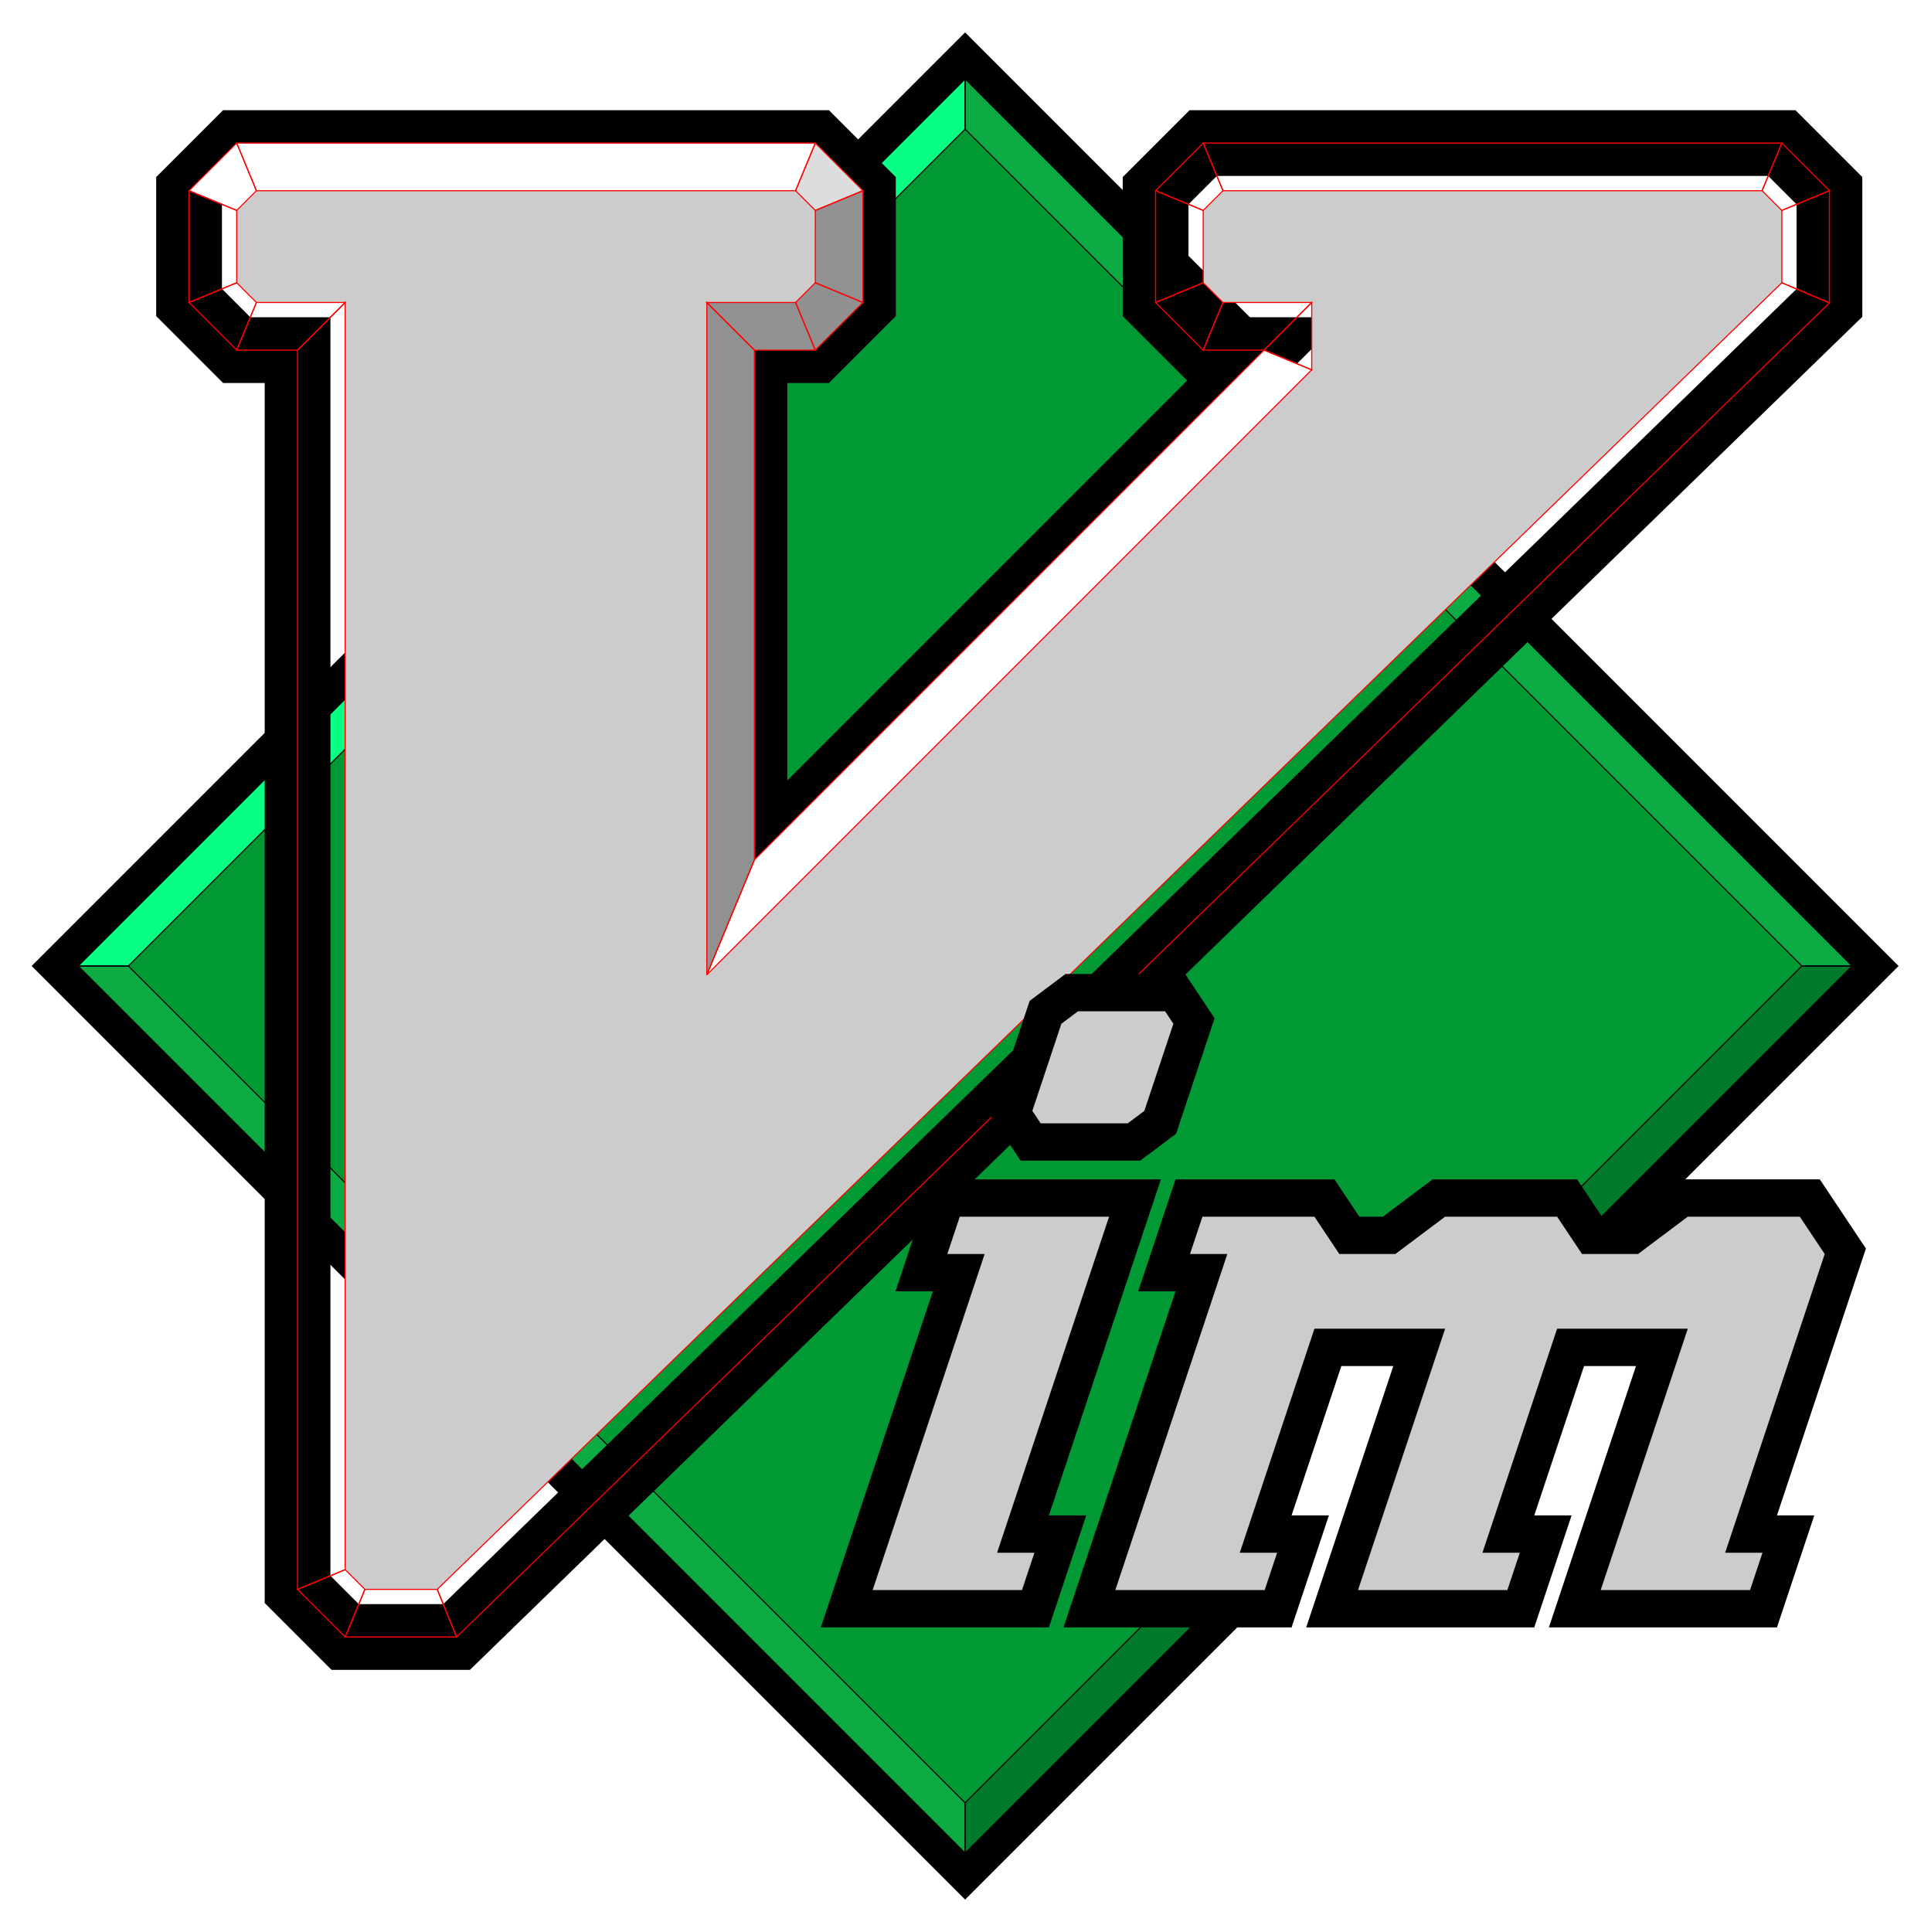
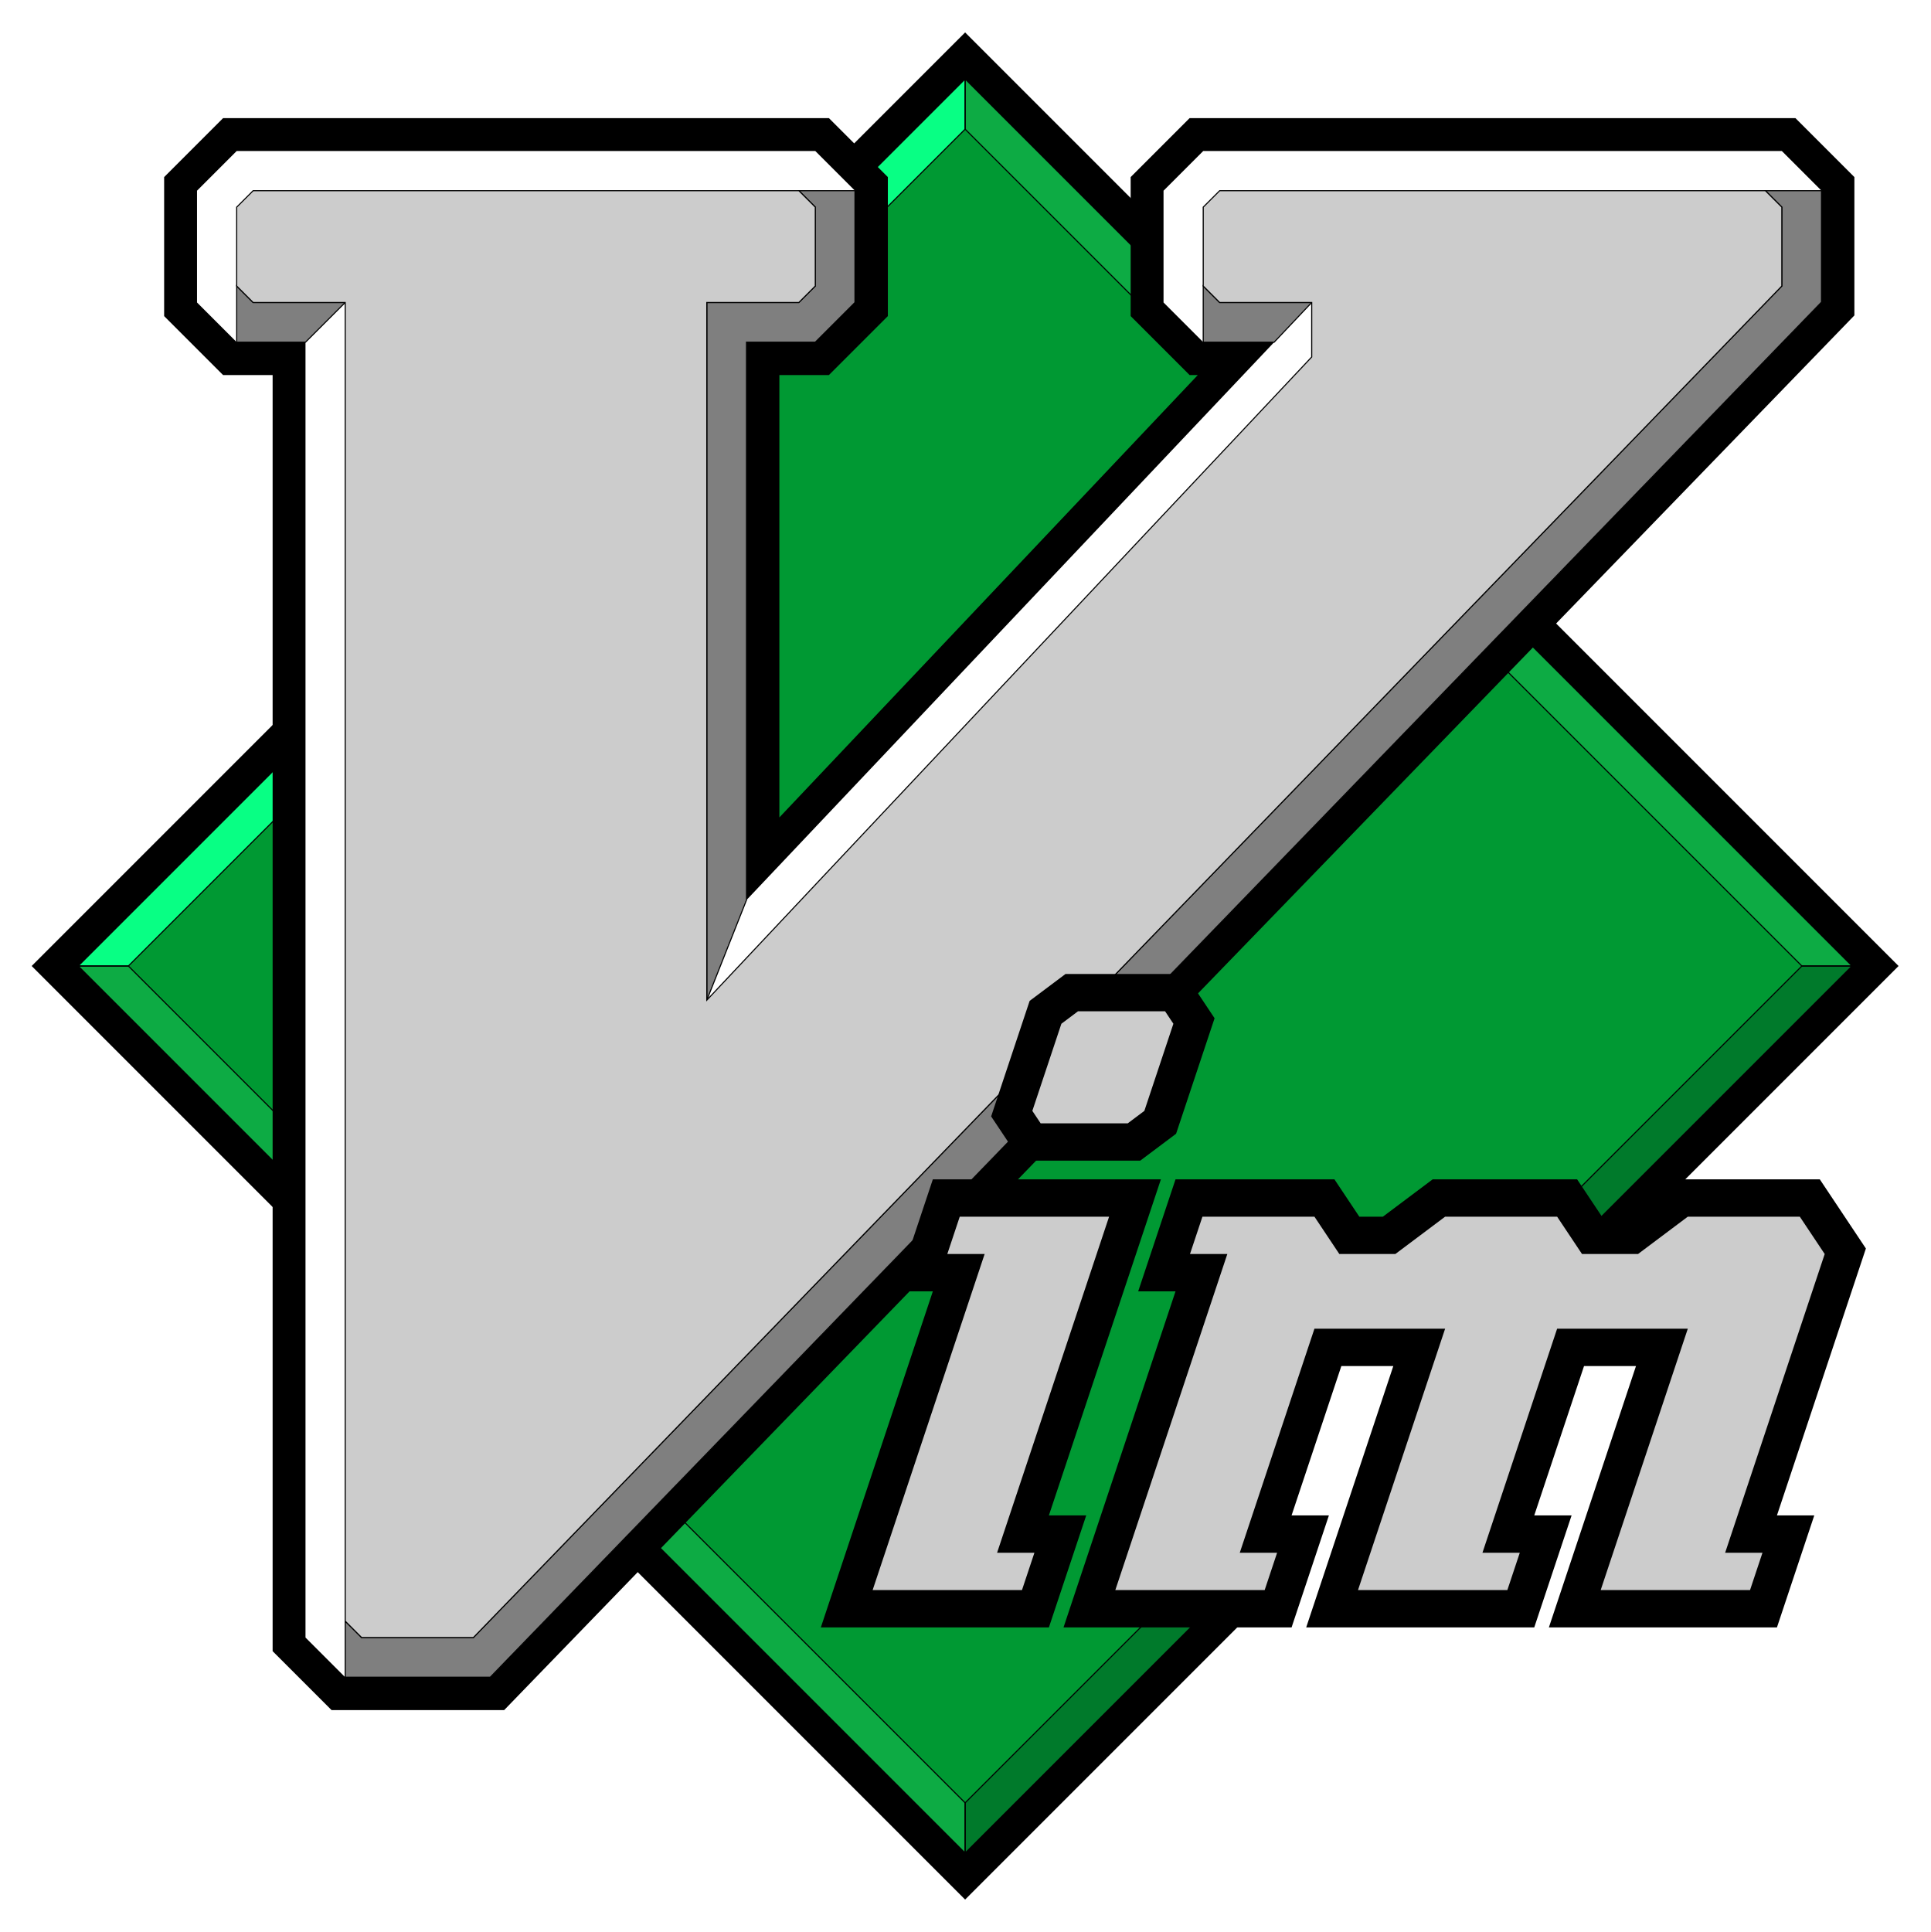
<svg xmlns="http://www.w3.org/2000/svg" width="293.575" height="293.806" viewBox="0 0 293.575 293.806" version="1.1" id="svg90">
  <defs id="defs94">
    <mask id="letter_m_mask_mask">
      <rect x="-500" y="-500" width="1000" height="1000" fill="white" />
      <path id="letter_m_mask" d="M96.617,97.75 H 105.617 L107.617,100.75 H 112.117 L116.117,97.75 H 125.117 L127.117,100.75 H 131.617 L135.617,97.75 H 144.617 L146.617,100.75 138.617,124.75 H 141.617 L140.617,127.75 H 89.617 L98.617,100.75 H 95.617Z" transform="scale(1.892833)translate(-77.54908 -77.61016)" fill="black" />
    </mask>
  </defs>
  <path fill-rule="evenodd" fill="#000000" fill-opacity="1" d="M 286.999,145.374 145.229,6.488 6.342,148.183 145.229,287.144 286.999,145.374" id="path2" />
  <path fill="none" stroke-width="0.216" stroke-linecap="butt" stroke-linejoin="miter" stroke="#000000" stroke-opacity="1" stroke-miterlimit="2.613" d="M 286.999,145.374 145.229,6.488 6.342,148.183 145.229,287.144 Z M 286.999,145.374" id="path4" />
  <path fill-rule="evenodd" fill="#006b05" fill-opacity="1" d="M 272.815,145.374 H 281.311 L 145.229,281.456 V 272.96 L 272.815,145.374" id="path6" />
  <path fill="none" stroke-width="0.216" stroke-linecap="butt" stroke-linejoin="miter" stroke="#000000" stroke-opacity="1" stroke-miterlimit="2.613" d="M 272.815,145.374 H 281.311 L 145.229,281.456 V 272.96 Z M 272.815,145.374" id="path8" />
  <path fill-rule="evenodd" fill="#007d17" fill-opacity="1" d="M 12.03,148.183 H 20.526 L 145.229,272.96 V 281.456 L 12.03,148.183" id="path10" />
  <path fill="none" stroke-width="0.216" stroke-linecap="butt" stroke-linejoin="miter" stroke="#000000" stroke-opacity="1" stroke-miterlimit="2.613" d="M 12.03,148.183 H 20.526 L 145.229,272.96 V 281.456 Z M 12.03,148.183" id="path12" />
  <path fill-rule="evenodd" fill="#66ff99" fill-opacity="1" d="M 145.229,20.601 V 12.175 L 12.03,148.183 H 20.526 L 145.229,20.601" id="path14" />
  <path fill="none" stroke-width="0.216" stroke-linecap="butt" stroke-linejoin="miter" stroke="#000000" stroke-opacity="1" stroke-miterlimit="2.613" d="M 145.229,20.601 V 12.175 L 12.03,148.183 H 20.526 Z M 145.229,20.601" id="path16" />
  <path fill-rule="evenodd" fill="#45ff02" fill-opacity="1" d="M 145.229,12.175 V 20.601 L 272.815,145.374 H 281.311 L 145.229,12.175" id="path18" />
  <path fill="none" stroke-width="0.216" stroke-linecap="butt" stroke-linejoin="miter" stroke="#000000" stroke-opacity="1" stroke-miterlimit="2.613" d="M 145.229,12.175 V 20.601 L 272.815,145.374 H 281.311 Z M 145.229,12.175" id="path20" />
  <path fill-rule="evenodd" fill="#009933" fill-opacity="1" d="M 145.229,272.96 272.815,145.374 145.229,20.601 20.526,148.183 145.229,272.96" id="path22" />
  <path fill="none" stroke-width="0.216" stroke-linecap="butt" stroke-linejoin="miter" stroke="#000000" stroke-opacity="1" stroke-miterlimit="2.613" d="M 145.229,272.96 272.815,145.374 145.229,20.601 20.526,148.183 Z M 145.229,272.96" id="path24" />
  <path fill-rule="evenodd" fill="#000000" fill-opacity="1" d="M 171.725,48.968 180.221,57.535 121.616,117.007 V 57.535 H 127.303 L 135.799,48.968 V 26.359 L 127.303,17.792 H 32.838 L 24.342,26.359 V 48.968 L 32.838,57.535 H 39.463 V 250.281 L 49.831,258.777 H 79.135 L 282.245,48.968 V 26.359 L 273.749,17.792 H 181.159 L 171.725,26.359 V 48.968" id="path26" />
  <path fill="none" stroke-width="0.216" stroke-linecap="butt" stroke-linejoin="miter" stroke="#000000" stroke-opacity="1" stroke-miterlimit="2.613" d="M 171.725,48.968 180.221,57.535 121.616,117.007 V 57.535 H 127.303 L 135.799,48.968 V 26.359 L 127.303,17.792 H 32.838 L 24.342,26.359 V 48.968 L 32.838,57.535 H 39.463 V 250.281 L 49.831,258.777 H 79.135 L 282.245,48.968 V 26.359 L 273.749,17.792 H 181.159 L 171.725,26.359 Z M 171.725,48.968" id="path28" />
  <path fill-rule="evenodd" fill="#ffffff" fill-opacity="1" d="M 35.647,51.847 29.96,46.16 V 29.167 L 35.647,23.48 124.495,23.41 130.112,29.167 124.495,31.906 121.616,29.167 35.647,43.281 V 51.847" id="path30" />
  <path fill="none" stroke-width="0.216" stroke-linecap="butt" stroke-linejoin="miter" stroke="#000000" stroke-opacity="1" stroke-miterlimit="2.613" d="M 35.647,51.847 29.96,46.16 V 29.167 L 35.647,23.48 124.495,23.41 130.112,29.167 124.495,31.906 121.616,29.167 35.647,43.281 Z M 35.647,51.847" id="path32" />
  <path fill-rule="evenodd" fill="#ffffff" fill-opacity="1" d="M 52.639,253.089 46.014,247.402 V 51.777 L 52.639,46.16 V 253.089" id="path34" />
  <path fill="none" stroke-width="0.216" stroke-linecap="butt" stroke-linejoin="miter" stroke="#000000" stroke-opacity="1" stroke-miterlimit="2.613" d="M 52.639,253.089 46.014,247.402 V 51.777 L 52.639,46.16 Z M 52.639,253.089" id="path36" />
  <path fill-rule="evenodd" fill="#ffffff" fill-opacity="1" d="M 194.405,51.847 200.092,46.16 V 57.535 L 105.557,153.871 115.999,131.191 194.405,51.847" id="path38" />
  <path fill="none" stroke-width="0.216" stroke-linecap="butt" stroke-linejoin="miter" stroke="#000000" stroke-opacity="1" stroke-miterlimit="2.613" d="M 194.405,51.847 200.092,46.16 V 57.535 L 105.557,153.871 115.999,131.191 Z M 194.405,51.847" id="path40" />
  <path fill-rule="evenodd" fill="#7f7f7f" fill-opacity="1" d="M 54.581,43.351 52.639,46.16 46.014,51.847 H 35.647 V 40.472 L 54.581,43.351" id="path42" />
  <path fill="none" stroke-width="0.216" stroke-linecap="butt" stroke-linejoin="miter" stroke="#000000" stroke-opacity="1" stroke-miterlimit="2.613" d="M 54.581,43.351 52.639,46.16 46.014,51.847 H 35.647 V 40.472 Z M 54.581,43.351" id="path44" />
  <path fill-rule="evenodd" fill="#7f7f7f" fill-opacity="1" d="M 115.999,51.847 V 131.191 L 105.557,153.8 V 46.089 H 121.616 L 124.495,43.281 121.616,29.167 H 130.112 V 46.16 L 124.495,51.847 H 115.999" id="path46" />
  <path fill="none" stroke-width="0.216" stroke-linecap="butt" stroke-linejoin="miter" stroke="#000000" stroke-opacity="1" stroke-miterlimit="2.613" d="M 115.999,51.847 V 131.191 L 105.557,153.8 V 46.089 H 121.616 L 124.495,43.281 121.616,29.167 H 130.112 V 46.16 L 124.495,51.847 Z M 115.999,51.847" id="path48" />
  <path fill-rule="evenodd" fill="#ffffff" fill-opacity="1" d="M 183.03,51.847 177.413,46.16 V 29.167 L 183.967,23.48 H 270.006 L 276.631,29.167 267.127,37.664 183.03,43.281 V 51.847" id="path50" />
  <path fill="none" stroke-width="0.216" stroke-linecap="butt" stroke-linejoin="miter" stroke="#000000" stroke-opacity="1" stroke-miterlimit="2.613" d="M 183.03,51.847 177.413,46.16 V 29.167 L 183.967,23.48 H 270.006 L 276.631,29.167 267.127,37.664 183.03,43.281 Z M 183.03,51.847" id="path52" />
  <path fill-rule="evenodd" fill="#7f7f7f" fill-opacity="1" d="M 276.631,46.16 77.19,253.089 H 52.639 V 244.593 H 70.639 L 270.006,40.472 267.127,29.167 H 276.631 V 46.16" id="path54" />
  <path fill="none" stroke-width="0.216" stroke-linecap="butt" stroke-linejoin="miter" stroke="#000000" stroke-opacity="1" stroke-miterlimit="2.613" d="M 276.631,46.16 77.19,253.089 H 52.639 V 244.593 H 70.639 L 270.006,40.472 267.127,29.167 H 276.631 Z M 276.631,46.16" id="path56" />
  <path fill-rule="evenodd" fill="#7f7f7f" fill-opacity="1" d="M 201.967,43.351 200.022,46.16 194.405,51.847 H 183.03 V 40.472 L 201.967,43.351" id="path58" />
  <path fill="none" stroke-width="0.216" stroke-linecap="butt" stroke-linejoin="miter" stroke="#000000" stroke-opacity="1" stroke-miterlimit="2.613" d="M 201.967,43.351 200.022,46.16 194.405,51.847 H 183.03 V 40.472 Z M 201.967,43.351" id="path60" />
  <path fill-rule="evenodd" fill="#cccccc" fill-opacity="1" d="M 105.557,153.8 V 46.089 H 121.616 L 124.495,43.281 V 31.906 L 121.616,29.097 H 38.456 L 35.647,31.906 V 43.281 L 38.456,46.089 H 52.639 V 244.593 L 56.311,247.402 H 72.51 L 270.94,40.472 V 32.335 L 268.061,29.097 H 185.909 L 183.03,31.906 V 43.351 L 185.909,46.16 H 200.092 V 57.535 L 105.557,153.8" id="path62" />
  <path fill="none" stroke-width="0.216" stroke-linecap="butt" stroke-linejoin="miter" stroke="#000000" stroke-opacity="1" stroke-miterlimit="2.613" d="M 105.557,153.8 V 46.089 H 121.616 L 124.495,43.281 V 31.906 L 121.616,29.097 H 38.456 L 35.647,31.906 V 43.281 L 38.456,46.089 H 52.639 V 244.593 L 56.311,247.402 H 72.51 L 270.94,40.472 V 32.335 L 268.061,29.097 H 185.909 L 183.03,31.906 V 43.351 L 185.909,46.16 H 200.092 V 57.535 Z M 105.557,153.8" id="path64" />
  <path fill-rule="evenodd" fill="#000000" fill-opacity="1" d="M 157.112,153.945 163.733,148.257 H 180.725 L 185.479,153.945 179.792,170.937 173.237,176.624 H 156.245 L 151.42,170.937 157.112,153.945" id="path66" />
  <path fill="none" stroke-width="0.216" stroke-linecap="butt" stroke-linejoin="miter" stroke="#000000" stroke-opacity="1" stroke-miterlimit="2.613" d="M 157.112,153.945 163.733,148.257 H 180.725 L 185.479,153.945 179.792,170.937 173.237,176.624 H 156.245 L 151.42,170.937 Z M 157.112,153.945" id="path68" />
  <path fill-rule="evenodd" fill="#000000" fill-opacity="1" d="M 162.799,247.472 179.862,196.496 H 174.174 L 179.862,179.433 H 205.28 L 210.967,185.121 H 214.784 L 220.397,179.433 H 239.335 L 245.022,185.121 H 246.764 L 252.456,179.433 H 275.19 L 282.749,190.808 270.366,231.128 H 275.983 L 270.51,247.472 H 236.456 L 249.772,207.8 H 241.28 L 233.428,230.984 H 239.045 L 233.717,247.472 H 199.663 L 212.909,207.8 H 204.413 L 196.495,231.128 H 202.182 L 196.854,247.472 H 162.799" id="path70" />
  <path fill="none" stroke-width="0.216" stroke-linecap="butt" stroke-linejoin="miter" stroke="#000000" stroke-opacity="1" stroke-miterlimit="2.613" d="M 162.799,247.472 179.862,196.496 H 174.174 L 179.862,179.433 H 205.28 L 210.967,185.121 H 214.784 L 220.397,179.433 H 239.335 L 245.022,185.121 H 248.764 L 254.456,179.433 H 275.19 L 282.749,190.808 270.366,231.128 H 275.983 L 270.51,247.472 H 236.456 L 249.772,207.8 H 241.28 L 233.428,230.984 H 239.045 L 233.717,247.472 H 199.663 L 212.909,207.8 H 204.413 L 196.495,231.128 H 202.182 L 196.854,247.472 Z M 162.799,247.472" id="path72" />
  <path fill-rule="evenodd" fill="#cccccc" fill-opacity="1" d="M 272.596,185.121 276.991,191.382 263.022,236.167 H 268.639 L 266.764,241.785 H 244.085 L 257.335,202.113 H 237.463 L 226.159,236.167 H 231.772 L 229.901,241.785 H 207.221 L 220.471,202.113 H 200.596 L 189.295,236.167 H 194.983 L 193.038,241.785 H 170.358 L 187.42,190.808 H 181.733 L 183.604,185.121 H 204.413 L 210.1,190.808 H 215.717 L 221.405,185.121 H 238.397 L 244.085,190.808 H 249.772 L 255.463,185.121 H 272.596" id="path74" />
  <path fill="none" stroke-width="0.216" stroke-linecap="butt" stroke-linejoin="miter" stroke="#000000" stroke-opacity="1" stroke-miterlimit="2.613" d="M 272.596,185.121 276.991,191.382 263.022,236.167 H 268.639 L 266.764,241.785 H 244.085 L 257.335,202.113 H 237.463 L 226.159,236.167 H 231.772 L 229.901,241.785 H 207.221 L 220.471,202.113 H 200.596 L 189.295,236.167 H 194.983 L 193.038,241.785 H 170.358 L 187.42,190.808 H 181.733 L 183.604,185.121 H 204.413 L 210.1,190.808 H 215.717 L 221.405,185.121 H 238.397 L 244.085,190.808 H 249.772 L 255.463,185.121 Z M 272.596,185.121" id="path76" />
  <path fill-rule="evenodd" fill="#000000" fill-opacity="1" d="M 176.983,179.433 159.631,231.054 H 165.534 L 159.917,247.472 H 125.932 L 142.924,196.496 H 137.237 Z M 137.237,196.496 142.924,179.433 H 176.983" id="path78" />
  <path fill="none" stroke-width="0.216" stroke-linecap="butt" stroke-linejoin="miter" stroke="#000000" stroke-opacity="1" stroke-miterlimit="2.613" d="M 176.983,179.433 159.631,231.054 H 165.534 L 159.917,247.472 H 125.932 L 142.924,196.496 H 137.237 Z M 137.237,196.496 142.924,179.433 H 176.983 Z M 137.237,196.496" id="path80" />
  <path fill-rule="evenodd" fill="#cccccc" fill-opacity="1" d="M 156.174,241.785 158.045,236.167 H 152.358 L 169.42,185.121 H 145.807 L 143.862,190.808 H 150.487 L 133.495,241.785 H 156.174" id="path82" />
  <path fill="none" stroke-width="0.216" stroke-linecap="butt" stroke-linejoin="miter" stroke="#000000" stroke-opacity="1" stroke-miterlimit="2.613" d="M 156.174,241.785 158.045,236.167 H 152.358 L 169.42,185.121 H 145.807 L 143.862,190.808 H 150.487 L 133.495,241.785 Z M 156.174,241.785" id="path84" />
  <path fill-rule="evenodd" fill="#cccccc" fill-opacity="1" d="M 175.038,168.128 178.854,156.753 176.983,153.945 H 165.604 L 161.862,156.753 158.045,168.128 159.991,170.937 H 171.366 L 175.038,168.128" id="path86" />
  <path fill="none" stroke-width="0.216" stroke-linecap="butt" stroke-linejoin="miter" stroke="#000000" stroke-opacity="1" stroke-miterlimit="2.613" d="M 175.038,168.128 178.854,156.753 176.983,153.945 H 165.604 L 161.862,156.753 158.045,168.128 159.991,170.937 H 171.366 Z M 175.038,168.128" id="path88" />
  <path id="path493" d="M 145.121,3.352 130.762,18.395 127.119,15.264 31.974,15.289 21.728,25.825 22.106,50.076 32.231,60 36.937,59.951 36.915,113.383 3.301,148.291 37.109,182.457 37.226,251.952 50.005,261.346 80.244,261.251 97.694,243.264 145.121,290.469 185.687,249.89 196.109,249.753 203.502,230.212 199.53,230.137 206.228,210.305 211.024,210.327 196.109,249.753 233.014,249.938 240.421,228.693 236.514,228.629 242.769,210.187 247.108,210.163 233.014,249.938 272.058,249.949 279.405,228.813 H 273.702 L 285.199,190.547 276.631,177.016 258.691,177.038 290.229,145.266 240.13,95.85 284.622,50.217 284.421,25.243 274.817,15.42 180.883,15.341 170.076,25.156 170.112,27.543 Z" style="fill:none;stroke:#ffffff;stroke-width:4.724;stroke-dasharray:none;stroke-opacity:1" />
  <rect x="-500" y="-500" width="1000" height="1000" fill="white" />
  <g transform="translate(146.7875 146.9031)" mask="url(#letter_m_mask_mask)">
    <path d="M134.9,0 0,134.9 -134.9,0 0,-134.9Z" fill="none" stroke="#000000" stroke-width="10" />
    <path d="M127.263,0 0,127.263 -127.263,0 0,-127.263Z" fill="#009933" />
    <path d="M127.263,0 0,127.263 V134.9 L134.9,0Z" fill="#007a2b" />
    <path d="M0,127.263 -127.263,0 H -134.9 L0,134.9Z" fill="#0dab44" />
    <path d="M-127.263,0 0,-127.263 V-134.9 L-134.9,0Z" fill="#08ff84" />
    <path d="M0,-127.263 127.263,0 H 134.9 L0,-134.9Z" fill="#0dab44" />
    <path d="M127.263,0 0,127.263 V134.9 L134.9,0Z" fill="none" stroke="#000000" stroke-width="0.167" />
    <path d="M0,127.263 -127.263,0 H -134.9 L0,134.9Z" fill="none" stroke="#000000" stroke-width="0.167" />
    <path d="M-127.263,0 0,-127.263 V-134.9 L-134.9,0Z" fill="none" stroke="#000000" stroke-width="0.167" />
    <path d="M0,-127.263 127.263,0 H 134.9 L0,-134.9Z" fill="none" stroke="#000000" stroke-width="0.167" />
  </g>
  <g id="letter_v">
-     <path d="M28.757,29 36,21.757 H 124 L131.243,29 V46 L124,53.243 H 114.743 V130.757 L192.257,53.243 H 183 L175.757,46 V29 L183,21.757 H 271 L278.243,29 V46.061 L69.439,248.944 H 52.5 L45.257,241.701 V53.243 H 36 L28.757,46Z" fill="none" stroke="#000000" stroke-width="10" />
-     <path d="M36,32 39,29 H 121 L124,32 V43 L121,46 H 107.5 V148.243 L199.5,56.243 V46 H 186 L183,43 V32 L186,29 H 268 L271,32 V43 L66.5,241.701 H 55.5 L52.5,238.701 V46 H 39 L36,43Z" fill="#cccccc" />
-     <path d="M28.757,29 36,21.757 39,29 36,32Z" fill="#ffffff" />
-     <path d="M36,21.757 H 124 L121,29 H 39Z" fill="#ffffff" />
-     <path d="M124,21.757 131.243,29 124,32 121,29Z" fill="#dddddd" />
-     <path d="M131.243,29 V46 L124,43 V32Z" fill="#919191" />
-     <path d="M131.243,46 124,53.243 121,46 124,43Z" fill="#909090" />
-     <path d="M124,53.243 H 114.743 L107.5,46 H 121Z" fill="#919191" />
-     <path d="M114.743,53.243 V130.757 L107.5,148.243 V46Z" fill="#919191" />
-     <path d="M114.743,130.757 192.257,53.243 199.5,56.243 107.5,148.243Z" fill="#ffffff" />
-     <path d="M28.757,29 36,21.757 39,29 36,32Z" fill="none" stroke="#ff0000" stroke-width="0.167" />
-     <path d="M36,21.757 H 124 L121,29 H 39Z" fill="none" stroke="#ff0000" stroke-width="0.167" />
-     <path d="M124,21.757 131.243,29 124,32 121,29Z" fill="none" stroke="#ff0000" stroke-width="0.167" />
-     <path d="M131.243,29 V46 L124,43 V32Z" fill="none" stroke="#ff0000" stroke-width="0.167" />
-     <path d="M131.243,46 124,53.243 121,46 124,43Z" fill="none" stroke="#ff0000" stroke-width="0.167" />
-     <path d="M124,53.243 H 114.743 L107.5,46 H 121Z" fill="none" stroke="#ff0000" stroke-width="0.167" />
-     <path d="M114.743,53.243 V130.757 L107.5,148.243 V46Z" fill="none" stroke="#ff0000" stroke-width="0.167" />
-     <path d="M114.743,130.757 192.257,53.243 199.5,56.243 107.5,148.243Z" fill="none" stroke="#ff0000" stroke-width="0.167" />
-     <path d="M192.257,53.243 199.5,46 V56.243Z" fill="none" stroke="#ff0000" stroke-width="0.167" />
-     <path d="M192.257,53.243 H 183 L186,46 H 199.5Z" fill="none" stroke="#ff0000" stroke-width="0.167" />
-     <path d="M183,53.243 175.757,46 183,43 186,46Z" fill="none" stroke="#ff0000" stroke-width="0.167" />
-     <path d="M175.757,46 V29 L183,32 V43Z" fill="none" stroke="#ff0000" stroke-width="0.167" />
-     <path d="M175.757,29 183,21.757 186,29 183,32Z" fill="none" stroke="#ff0000" stroke-width="0.167" />
-     <path d="M183,21.757 H 271 L268,29 H 186Z" fill="none" stroke="#ff0000" stroke-width="0.167" />
-     <path d="M271,21.757 278.243,29 271,32 268,29Z" fill="none" stroke="#ff0000" stroke-width="0.167" />
-     <path d="M278.243,29 V46.061 L271,43 V32Z" fill="none" stroke="#ff0000" stroke-width="0.167" />
-     <path d="M278.243,46.061 69.439,248.944 66.5,241.701 271,43Z" fill="none" stroke="#ff0000" stroke-width="0.167" />
-     <path d="M69.439,248.944 H 52.5 L55.5,241.701 H 66.5Z" fill="none" stroke="#ff0000" stroke-width="0.167" />
-     <path d="M52.5,248.944 45.257,241.701 52.5,238.701 55.5,241.701Z" fill="none" stroke="#ff0000" stroke-width="0.167" />
-     <path d="M45.257,241.701 V53.243 L52.5,46 V238.701Z" fill="none" stroke="#ff0000" stroke-width="0.167" />
-     <path d="M45.257,53.243 H 36 L39,46 H 52.5Z" fill="none" stroke="#ff0000" stroke-width="0.167" />
-     <path d="M36,53.243 28.757,46 36,43 39,46Z" fill="none" stroke="#ff0000" stroke-width="0.167" />
-     <path d="M28.757,46 V29 L36,32 V43Z" fill="none" stroke="#ff0000" stroke-width="0.167" />
+     <path d="M29.964,29 36,22.964 H 124 L130.036,29 V46 L124,52.036 H 113.536 V136.87 L193.79,52.036 H 183 L176.964,46 V29 L183,22.964 H 271 L277.036,29 V45.943 L74.557,255.064 H 52.5 L46.464,249.028 V52.036 H 36 L29.964,46Z" fill="none" stroke="#000000" stroke-width="10" />
+     <path d="M29.964,29 36,22.964 H 124 L130.036,29 V46 L124,52.036 H 113.536 V136.87 L193.79,52.036 H 183 L176.964,46 V29 L183,22.964 H 271 L277.036,29 V45.943 L74.557,255.064 H 52.5 L46.464,249.028 V52.036 H 36 L29.964,46Z" fill="#ffffff" />
+     <path d="M130.036,29 V46 L124,52.036 H 113.536 V136.87 L107.5,152.096 V46 H 121.5 L124,43.5 V31.5 L121.5,29Z" fill="#7f7f7f" stroke="#000000" stroke-width="0.167" />
+     <path d="M193.79,52.036 H 183 V43.5 L185.5,46 H 199.5Z" fill="#7f7f7f" stroke="#000000" stroke-width="0.167" />
+     <path d="M277.036,29 V45.943 L74.557,255.064 H 52.5 V246.528 L55,249.028 H 72 L271,43.5 V31.5 L268.5,29Z" fill="#7f7f7f" stroke="#000000" stroke-width="0.167" />
+     <path d="M46.464,52.036 H 36 V43.5 L38.5,46 H 52.5Z" fill="#7f7f7f" stroke="#000000" stroke-width="0.167" />
+     <path d="M36,31.5 38.5,29 H 121.5 L124,31.5 V43.5 L121.5,46 H 107.5 V152.096 L199.5,54.286 V46 H 185.5 L183,43.5 V31.5 L185.5,29 H 268.5 L271,31.5 V43.5 L72,249.028 H 55 L52.5,246.528 V46 H 38.5 L36,43.5Z" fill="#cccccc" stroke="#000000" stroke-width="0.167" />
  </g>
  <g id="letter_i" transform="scale(1.892833)">
    <path d="M80.117,124.75 H 83.117 L82.117,127.75 H 70.117 L79.117,100.75 H 76.117 L77.117,97.75 H 89.117Z M91.95,89.25 90.617,90.25 H 83.617 L82.95,89.25 85.283,82.25 86.617,81.25 H 93.617 L94.283,82.25Z" stroke="#000000" stroke-width="6" />
    <path d="M80.117,124.75 H 83.117 L82.117,127.75 H 70.117 L79.117,100.75 H 76.117 L77.117,97.75 H 89.117Z M91.95,89.25 90.617,90.25 H 83.617 L82.95,89.25 85.283,82.25 86.617,81.25 H 93.617 L94.283,82.25Z" fill="#cccccc" />
  </g>
  <g id="letter_m" transform="scale(1.892833)">
    <path d="M96.617,97.75 H 105.617 L107.617,100.75 H 112.117 L116.117,97.75 H 125.117 L127.117,100.75 H 131.617 L135.617,97.75 H 144.617 L146.617,100.75 138.617,124.75 H 141.617 L140.617,127.75 H 128.617 L135.617,106.75 H 125.117 L119.117,124.75 H 122.117 L121.117,127.75 H 109.117 L116.117,106.75 H 105.617 L99.617,124.75 H 102.617 L101.617,127.75 H 89.617 L98.617,100.75 H 95.617Z" stroke="#000000" stroke-width="6" />
    <path d="M96.617,97.75 H 105.617 L107.617,100.75 H 112.117 L116.117,97.75 H 125.117 L127.117,100.75 H 131.617 L135.617,97.75 H 144.617 L146.617,100.75 138.617,124.75 H 141.617 L140.617,127.75 H 128.617 L135.617,106.75 H 125.117 L119.117,124.75 H 122.117 L121.117,127.75 H 109.117 L116.117,106.75 H 105.617 L99.617,124.75 H 102.617 L101.617,127.75 H 89.617 L98.617,100.75 H 95.617Z" fill="#cccccc" />
  </g>
</svg>
